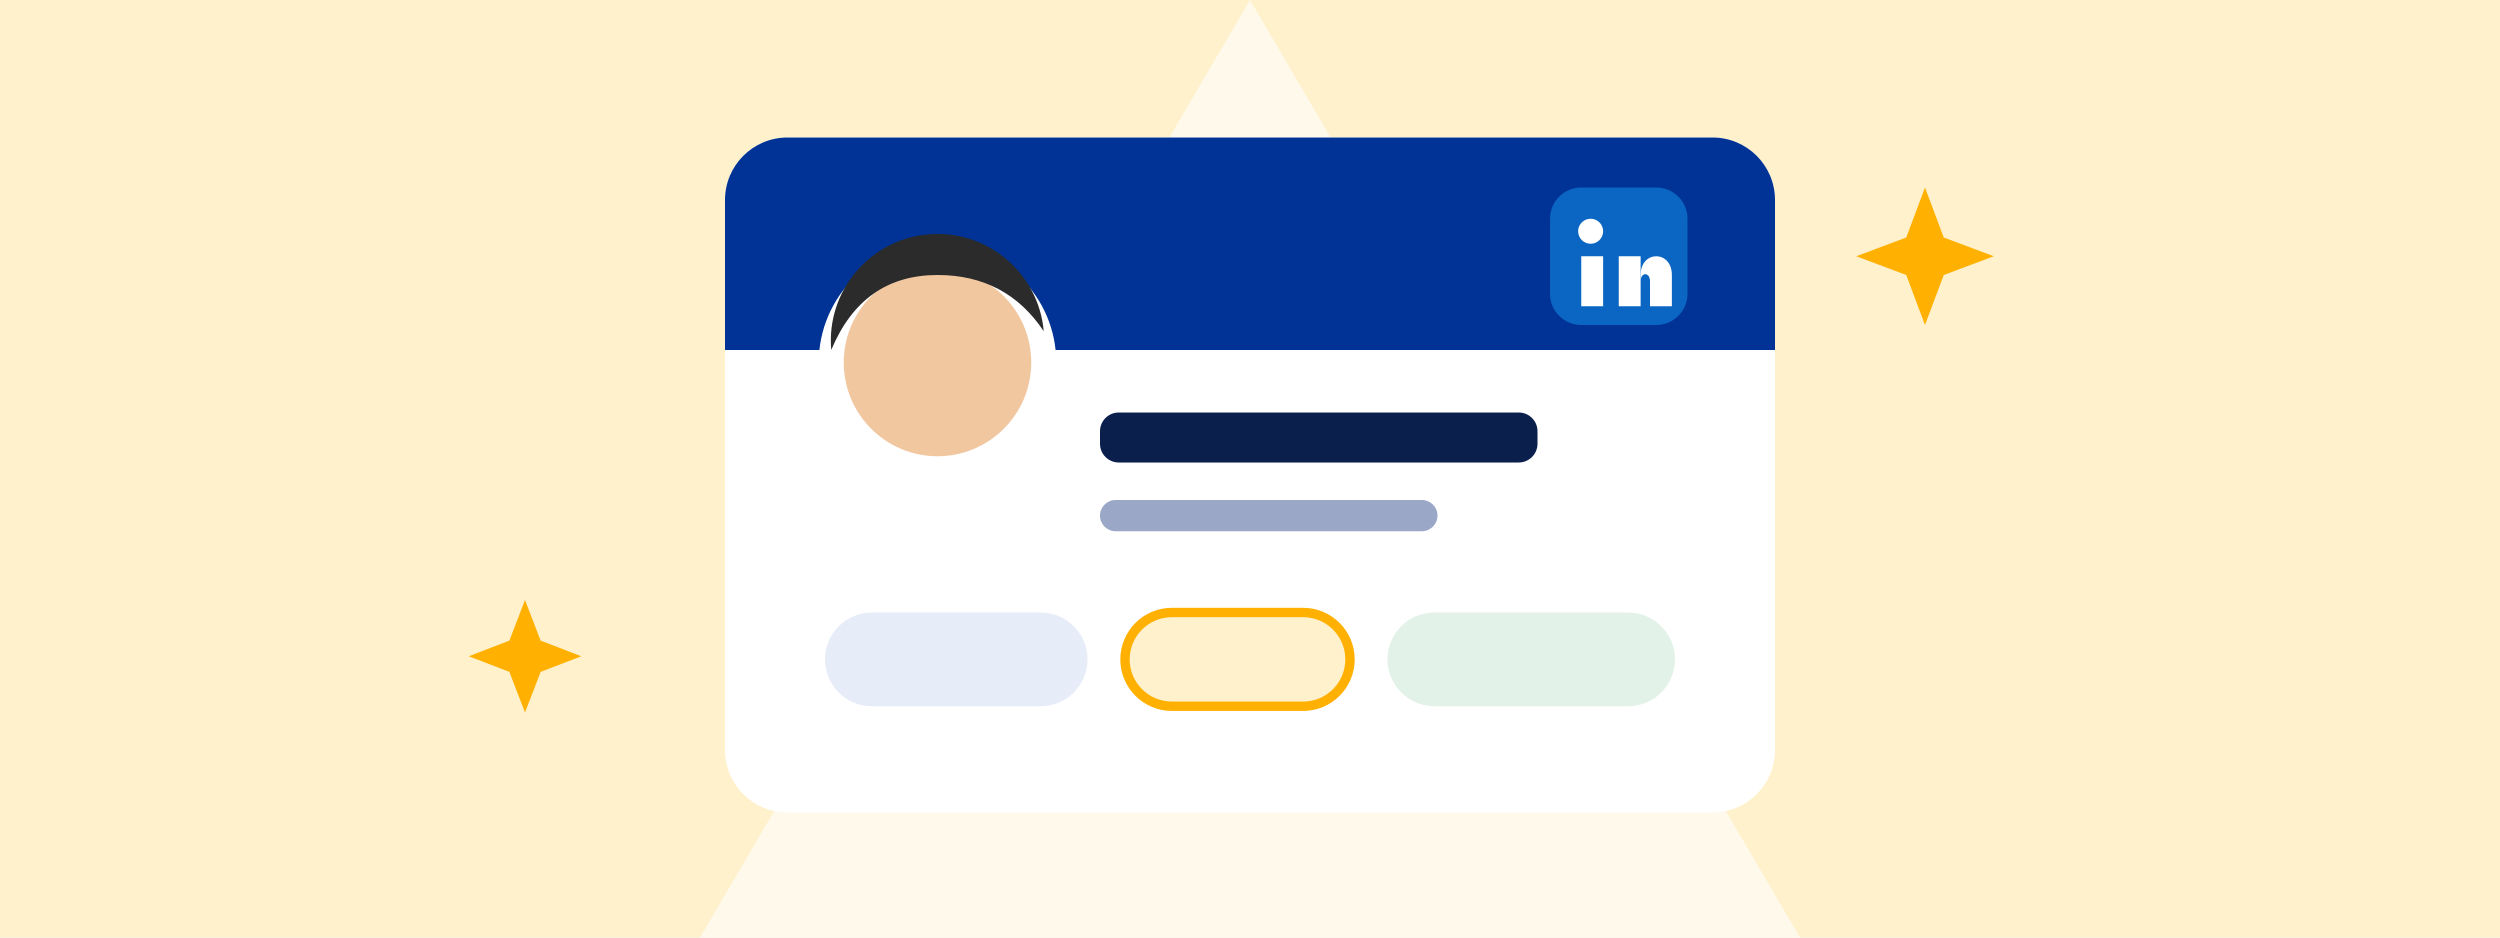
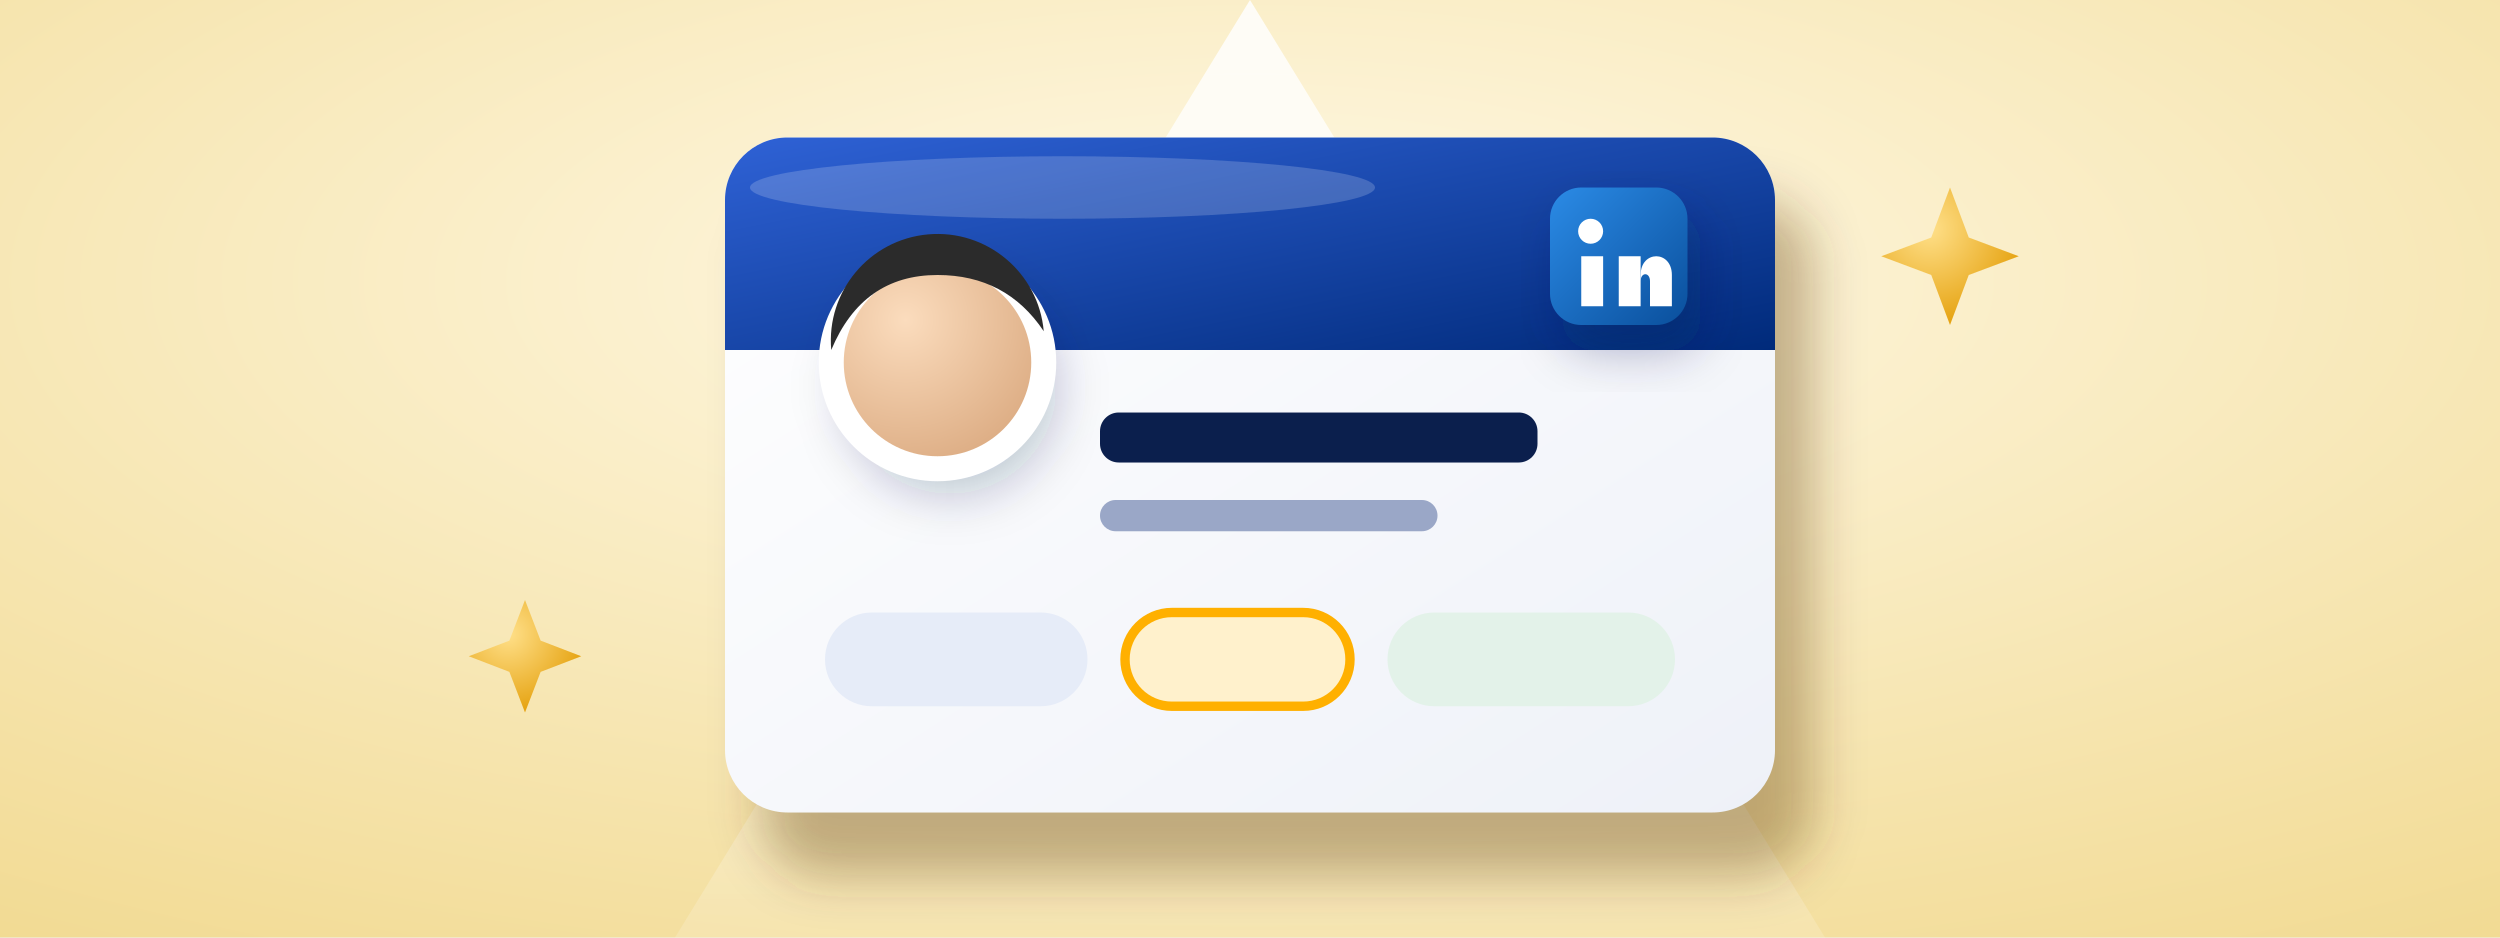
<svg xmlns="http://www.w3.org/2000/svg" viewBox="0 0 400 150" width="400" height="150">
-   <rect width="400" height="150" fill="#fff1cc" />
-   <polygon points="200,0 112,150 288,150" fill="#ffffff" fill-opacity="0.6" />
-   <rect x="116" y="22" width="168" height="108" rx="10" fill="#ffffff" />
-   <path d="M116 32 a10 10 0 0 1 10 -10 H274 a10 10 0 0 1 10 10 V56 H116 Z" fill="#003395" />
-   <circle cx="150" cy="58" r="17" fill="#f1c7a0" stroke="#ffffff" stroke-width="4" />
+   <defs>
+     <radialGradient id="bg" cx="0.5" cy="0.3" r="0.9">
+       <stop offset="0" stop-color="#fff9e6" />
+       <stop offset="1" stop-color="#f1d98f" />
+     </radialGradient>
+     <linearGradient id="beam" x1="0" y1="0" x2="0" y2="1">
+       <stop offset="0" stop-color="#ffffff" stop-opacity="0.85" />
+       <stop offset="1" stop-color="#ffffff" stop-opacity="0.15" />
+     </linearGradient>
+     <linearGradient id="card" x1="0" y1="0" x2="1" y2="1">
+       <stop offset="0" stop-color="#ffffff" />
+       <stop offset="1" stop-color="#eef1f8" />
+     </linearGradient>
+     <linearGradient id="banner" x1="0" y1="0" x2="1" y2="1">
+       <stop offset="0" stop-color="#2f62d6" />
+       <stop offset="1" stop-color="#002a7a" />
+     </linearGradient>
+     <radialGradient id="face" cx="0.35" cy="0.3" r="0.8">
+       <stop offset="0" stop-color="#fbdcbd" />
+       <stop offset="1" stop-color="#d9a77d" />
+     </radialGradient>
+     <linearGradient id="in" x1="0" y1="0" x2="1" y2="1">
+       <stop offset="0" stop-color="#2b8be6" />
+       <stop offset="1" stop-color="#0a4f9c" />
+     </linearGradient>
+     <radialGradient id="gold" cx="0.35" cy="0.3" r="0.8">
+       <stop offset="0" stop-color="#ffe08a" />
+       <stop offset="1" stop-color="#e29a00" />
+     </radialGradient>
+     <filter id="blur" x="-30%" y="-30%" width="160%" height="160%">
+       <feGaussianBlur stdDeviation="4" />
+     </filter>
+   </defs>
+   <rect width="400" height="150" fill="url(#bg)" />
+   <polygon points="200,0 108,150 292,150" fill="url(#beam)" />
+   <rect x="122" y="32" width="168" height="108" rx="10" fill="#5c3a0d" fill-opacity="0.35" filter="url(#blur)" />
+   <rect x="116" y="22" width="168" height="108" rx="10" fill="url(#card)" />
+   <path d="M116 32 a10 10 0 0 1 10 -10 H274 a10 10 0 0 1 10 10 V56 H116 Z" fill="url(#banner)" />
+   <ellipse cx="170" cy="30" rx="50" ry="5" fill="#ffffff" fill-opacity="0.18" />
+   <circle cx="152" cy="62" r="17" fill="#0b1f4d" fill-opacity="0.25" filter="url(#blur)" />
+   <circle cx="150" cy="58" r="17" fill="url(#face)" stroke="#ffffff" stroke-width="4" />
  <path d="M133 56 a17 17 0 0 1 34 -3 q-6 -9 -17 -9 q-12 0 -17 12 Z" fill="#2b2b2b" />
  <rect x="176" y="66" width="70" height="8" rx="3" fill="#0b1f4d" />
  <rect x="176" y="80" width="54" height="5" rx="2.5" fill="#9aa7c7" />
  <rect x="132" y="98" width="42" height="15" rx="7.5" fill="#e6ecf8" />
  <rect x="180" y="98" width="36" height="15" rx="7.5" fill="#fff1cc" stroke="#ffb000" stroke-width="1.5" />
  <rect x="222" y="98" width="46" height="15" rx="7.5" fill="#e3f2e9" />
-   <rect x="248" y="30" width="22" height="22" rx="5" fill="#0a66c2" />
+   <rect x="250" y="34" width="22" height="22" rx="5" fill="#0b1f4d" fill-opacity="0.3" filter="url(#blur)" />
+   <rect x="248" y="30" width="22" height="22" rx="5" fill="url(#in)" />
  <circle cx="254.5" cy="37" r="2" fill="#ffffff" />
  <rect x="253" y="41" width="3.5" height="8" fill="#ffffff" />
  <rect x="259" y="41" width="3.5" height="8" fill="#ffffff" />
  <path d="M262.5 44 c0 -4 5 -4 5 0 v5 h-3.5 v-4 c0 -1.5 -1.5 -1.5 -1.5 0 Z" fill="#ffffff" />
-   <path d="M308 30 l3 8 l8 3 l-8 3 l-3 8 l-3 -8 l-8 -3 l8 -3 Z" fill="#ffb000" />
-   <path d="M84 96 l2.5 6.5 l6.5 2.5 l-6.5 2.5 l-2.5 6.5 l-2.5 -6.5 l-6.5 -2.5 l6.5 -2.5 Z" fill="#ffb000" />
+   <path d="M312 30 l3 8 l8 3 l-8 3 l-3 8 l-3 -8 l-8 -3 l8 -3 Z" fill="url(#gold)" />
+   <path d="M84 96 l2.5 6.5 l6.5 2.5 l-6.5 2.5 l-2.5 6.5 l-2.5 -6.5 l-6.5 -2.5 l6.5 -2.5 Z" fill="url(#gold)" />
</svg>
